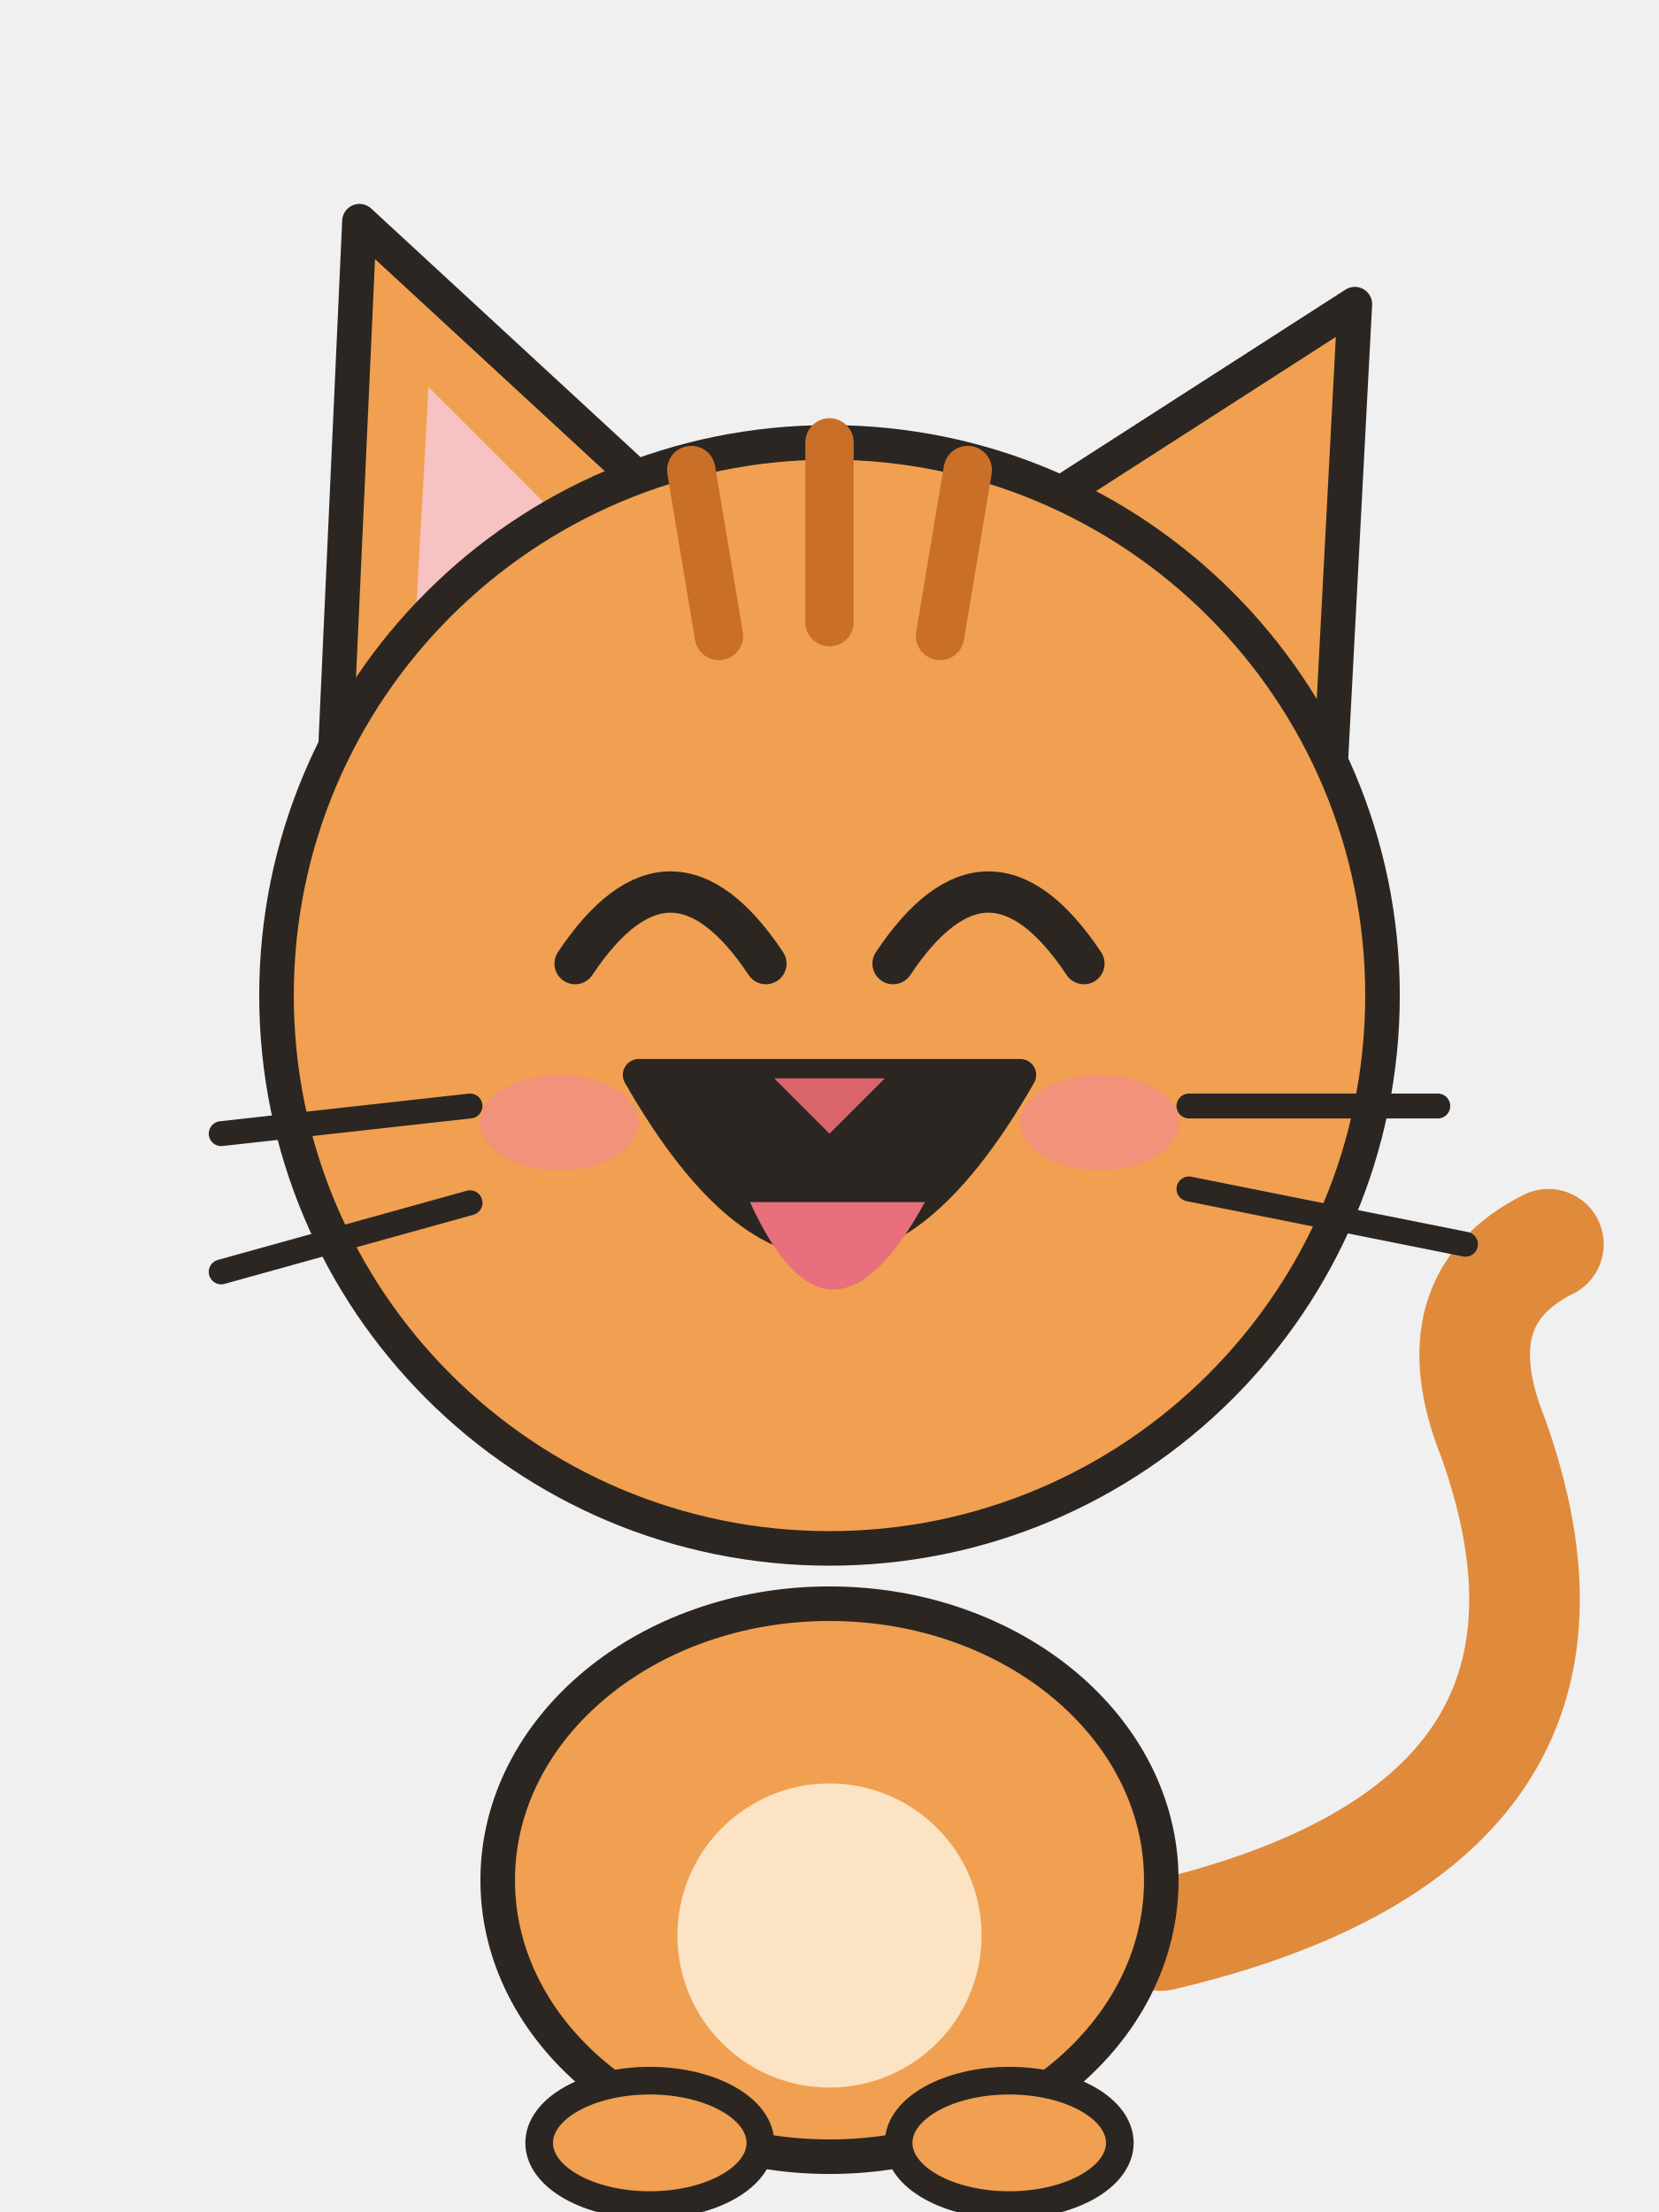
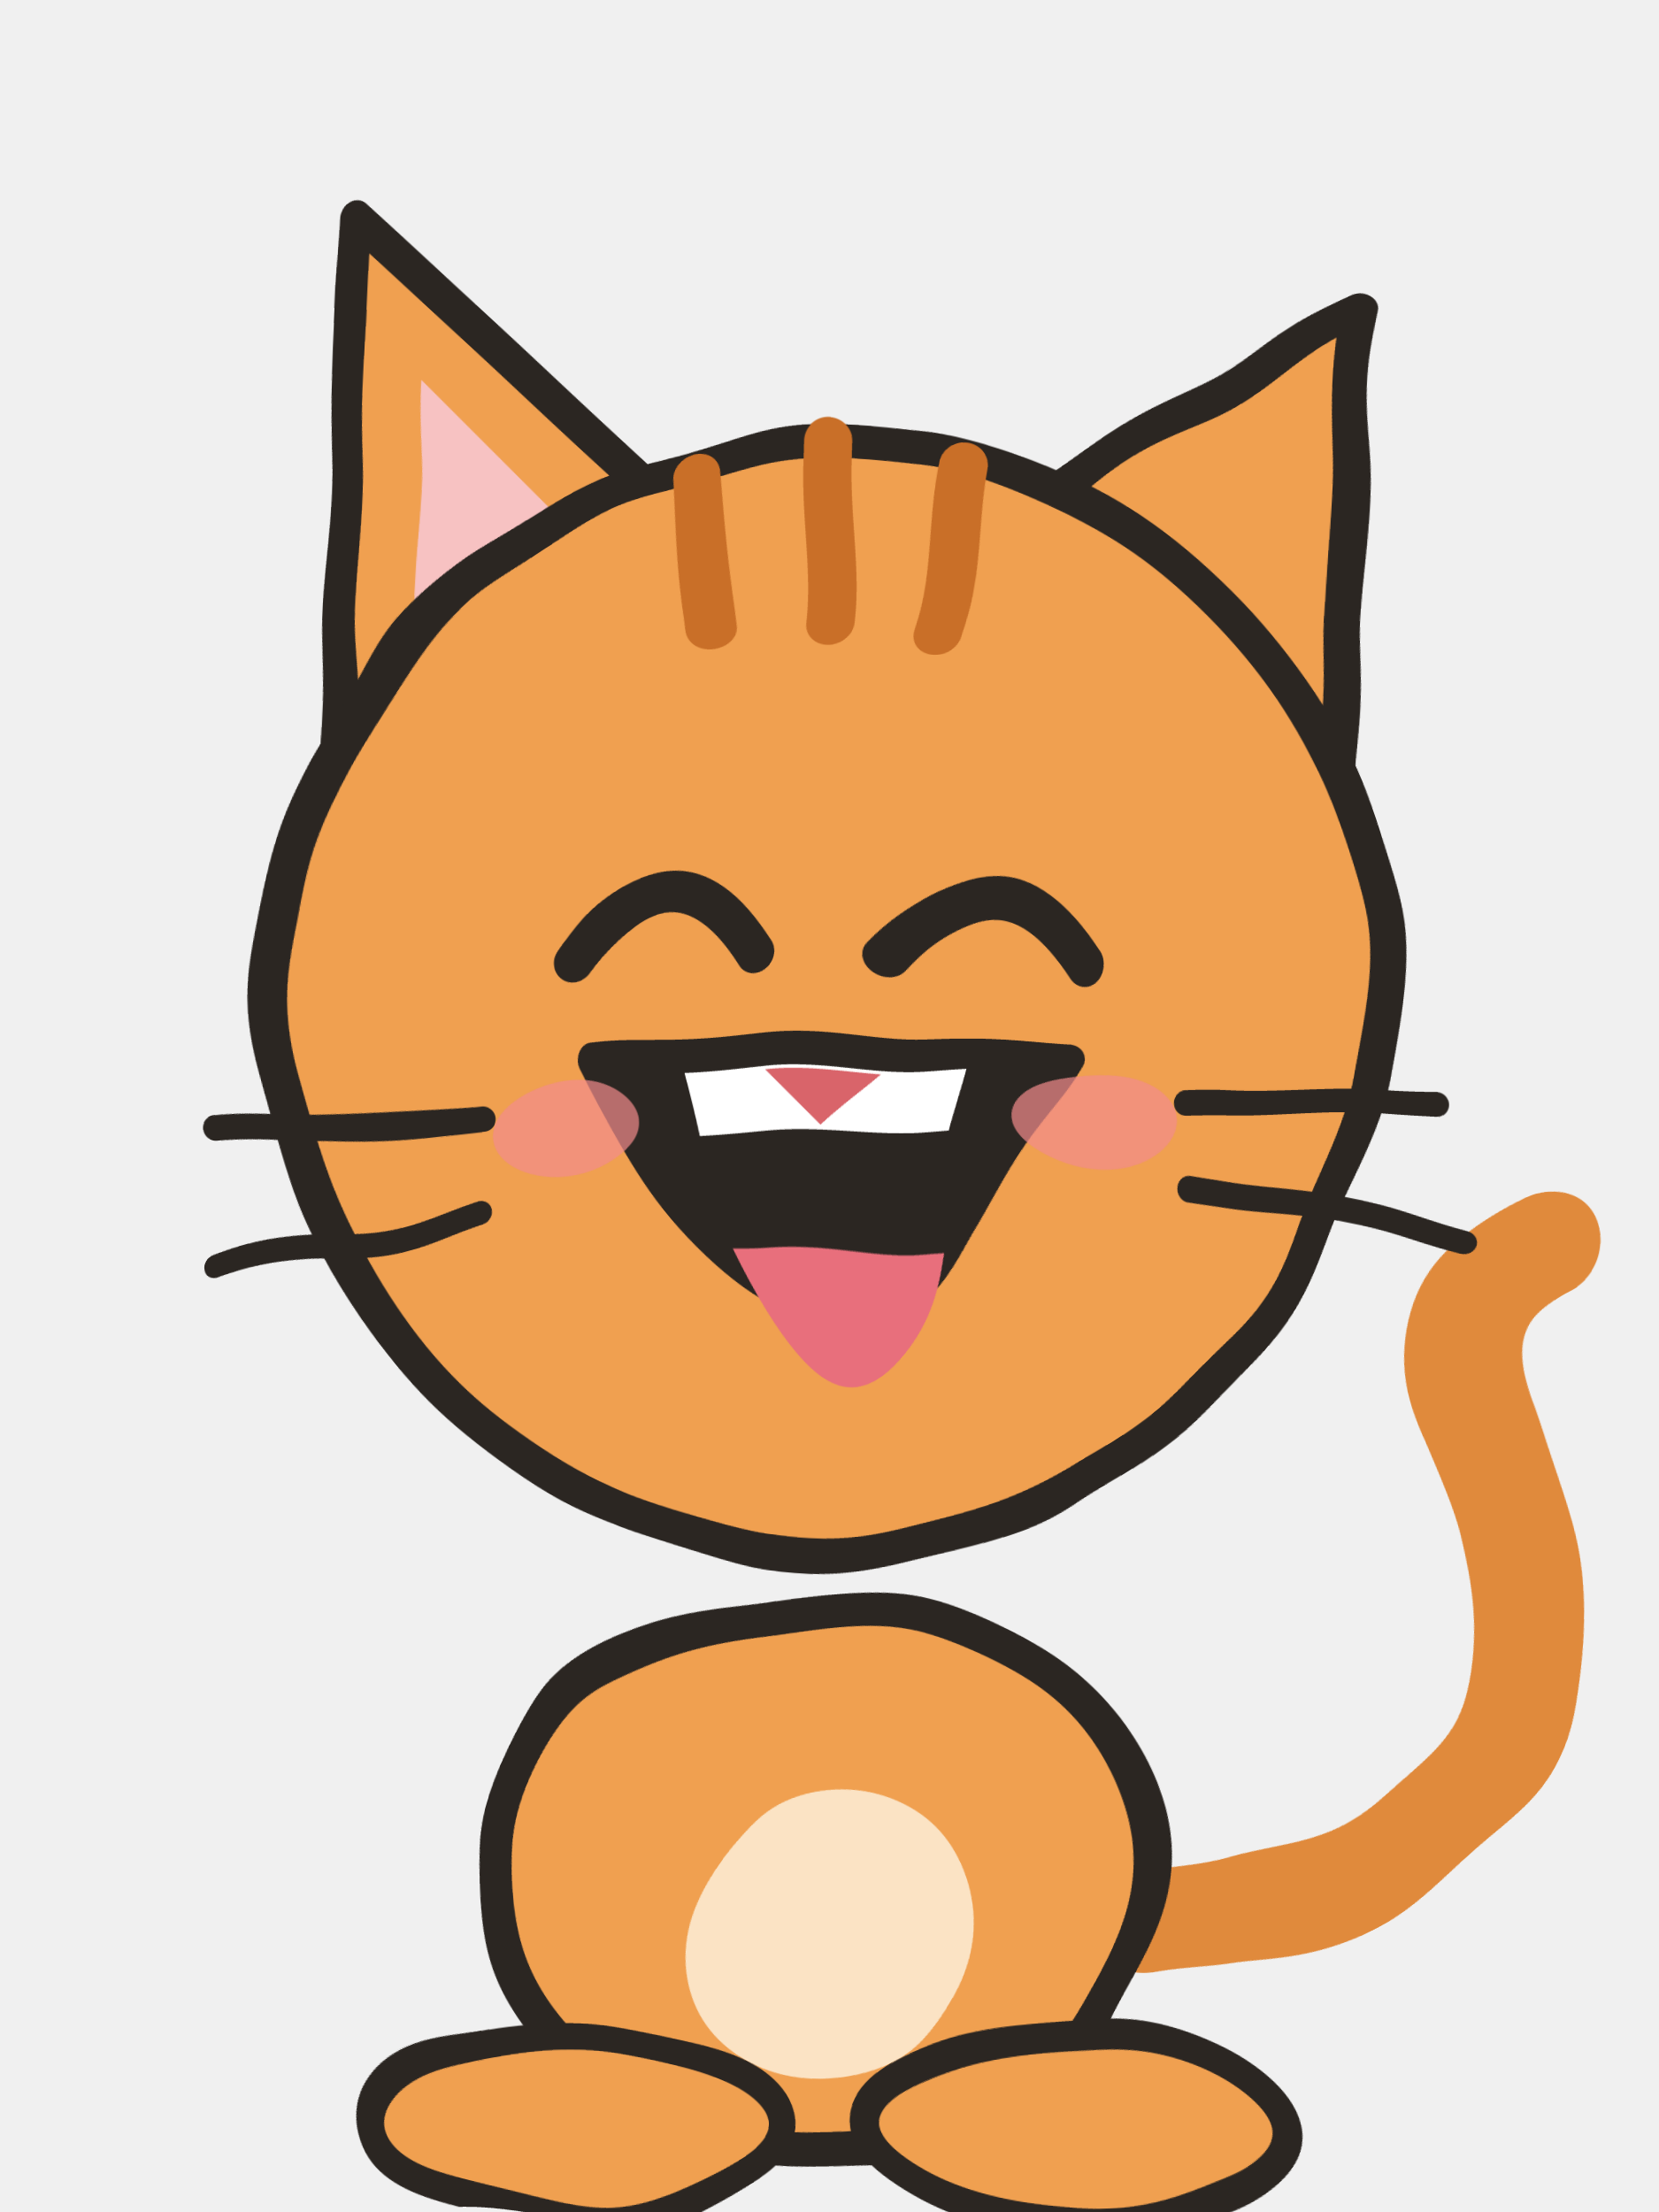
<svg xmlns="http://www.w3.org/2000/svg" overflow="visible" viewBox="0 0 120 160" width="120" height="160">
-   <path d="M84 140 Q118 132 108 104 Q104 94 112 90" stroke="#e08a3c" stroke-width="8" stroke-linecap="round" fill="none" />
-   <ellipse cx="60" cy="136" rx="24" ry="20" fill="#f0a050" stroke="#2b2622" stroke-width="2.5" />
-   <ellipse cx="60" cy="140" rx="11" ry="11" fill="#fbe3c4" />
-   <ellipse cx="47" cy="155" rx="8" ry="4.5" fill="#f0a050" stroke="#2b2622" stroke-width="2" />
-   <ellipse cx="73" cy="155" rx="8" ry="4.5" fill="#f0a050" stroke="#2b2622" stroke-width="2" />
-   <path d="M24 60 L26 16 L52 40 Z" fill="#f0a050" stroke="#2b2622" stroke-width="2.5" stroke-linejoin="round" />
-   <path d="M96 60 L98 22 L70 40 Z" fill="#f0a050" stroke="#2b2622" stroke-width="2.5" stroke-linejoin="round" />
-   <path d="M30 46 L31 28 L43 40 Z" fill="#f7c2c2" />
-   <circle cx="60" cy="72" r="40" fill="#f0a050" stroke="#2b2622" stroke-width="2.5" />
-   <path d="M50 34 L52 46 M60 32 L60 45 M70 34 L68 46" stroke="#c96f28" stroke-width="3.5" stroke-linecap="round" />
-   <path d="M16 82 L34 80 M16 92 L34 87 M104 80 L86 80 M106 90 L86 86" stroke="#2b2622" stroke-width="1.8" stroke-linecap="round" />
-   <path d="M41.6 69.7 Q48.5 59.35 55.4 69.7" stroke="#2b2622" stroke-width="2.99" stroke-linecap="round" stroke-linejoin="round" fill="none" />
-   <path d="M64.6 69.7 Q71.5 59.35 78.4 69.7" stroke="#2b2622" stroke-width="2.99" stroke-linecap="round" stroke-linejoin="round" fill="none" />
-   <path d="M46.2 77.75 Q60 101.9 73.8 77.75 Z" fill="#2b2622" stroke="#2b2622" stroke-width="2.3" stroke-linejoin="round" />
-   <path d="M54.25 86.95 Q60 99.6 66.9 86.95 Z" fill="#e86f7c" />
-   <ellipse cx="40.45" cy="81.2" rx="5.75" ry="3.45" fill="#f28b8b" opacity="0.7" />
-   <ellipse cx="79.55" cy="81.2" rx="5.75" ry="3.45" fill="#f28b8b" opacity="0.7" />
-   <path d="M56 78 L64 78 L60 82 Z" fill="#d9646a" />
+   <defs>
+     <filter id="wobble" x="-10%" y="-10%" width="120%" height="120%">
+       <feTurbulence type="fractalNoise" baseFrequency="0.045" numOctaves="2" seed="7" />
+       <feDisplacementMap in="SourceGraphic" scale="4" />
+     </filter>
+   </defs>
+   <g filter="url(#wobble)">
+     <path d="M84 140 Q118 132 108 104 Q104 94 112 90" stroke="#e08a3c" stroke-width="8" stroke-linecap="round" fill="none" />
+     <ellipse cx="60" cy="136" rx="24" ry="20" fill="#f0a050" stroke="#2b2622" stroke-width="2.5" />
+     <ellipse cx="60" cy="140" rx="11" ry="11" fill="#fbe3c4" />
+     <ellipse cx="42" cy="154" rx="15" ry="6" fill="#f0a050" stroke="#2b2622" stroke-width="2" />
+     <ellipse cx="78" cy="154" rx="15" ry="6" fill="#f0a050" stroke="#2b2622" stroke-width="2" />
+     <path d="M24 60 L26 16 L52 40 Z" fill="#f0a050" stroke="#2b2622" stroke-width="2.5" stroke-linejoin="round" />
+     <path d="M96 60 L98 22 L70 40 Z" fill="#f0a050" stroke="#2b2622" stroke-width="2.5" stroke-linejoin="round" />
+     <path d="M30 46 L31 28 L43 40 Z" fill="#f7c2c2" />
+     <circle cx="60" cy="72" r="40" fill="#f0a050" stroke="#2b2622" stroke-width="2.5" />
+     <path d="M50 34 L52 46 M60 32 L60 45 M70 34 L68 46" stroke="#c96f28" stroke-width="3.5" stroke-linecap="round" />
+     <path d="M16 82 L34 80 M16 92 L34 87 M104 80 L86 80 M106 90 L86 86" stroke="#2b2622" stroke-width="1.8" stroke-linecap="round" />
+     <path d="M41.6 69.7 Q48.5 59.35 55.4 69.7" stroke="#2b2622" stroke-width="2.99" stroke-linecap="round" stroke-linejoin="round" fill="none" />
+     <path d="M64.6 69.7 Q71.5 59.35 78.4 69.7" stroke="#2b2622" stroke-width="2.99" stroke-linecap="round" stroke-linejoin="round" fill="none" />
+     <path d="M42.75 76.6 Q60 111.1 77.25 76.6 Z" fill="#2b2622" stroke="#2b2622" stroke-width="2.3" stroke-linejoin="round" />
+     <path d="M53.1 90.4 Q60 107.65 68.05 90.4 Z" fill="#e86f7c" />
+     <path d="M49.65 77.75 L70.35 77.75 L69.2 82.35 L50.8 82.35 Z" fill="#fff" />
+     <ellipse cx="40.45" cy="81.2" rx="5.75" ry="3.45" fill="#f28b8b" opacity="0.7" />
+     <ellipse cx="79.55" cy="81.2" rx="5.75" ry="3.45" fill="#f28b8b" opacity="0.7" />
+     <path d="M56 78 L64 78 L60 82 Z" fill="#d9646a" />
+   </g>
</svg>
